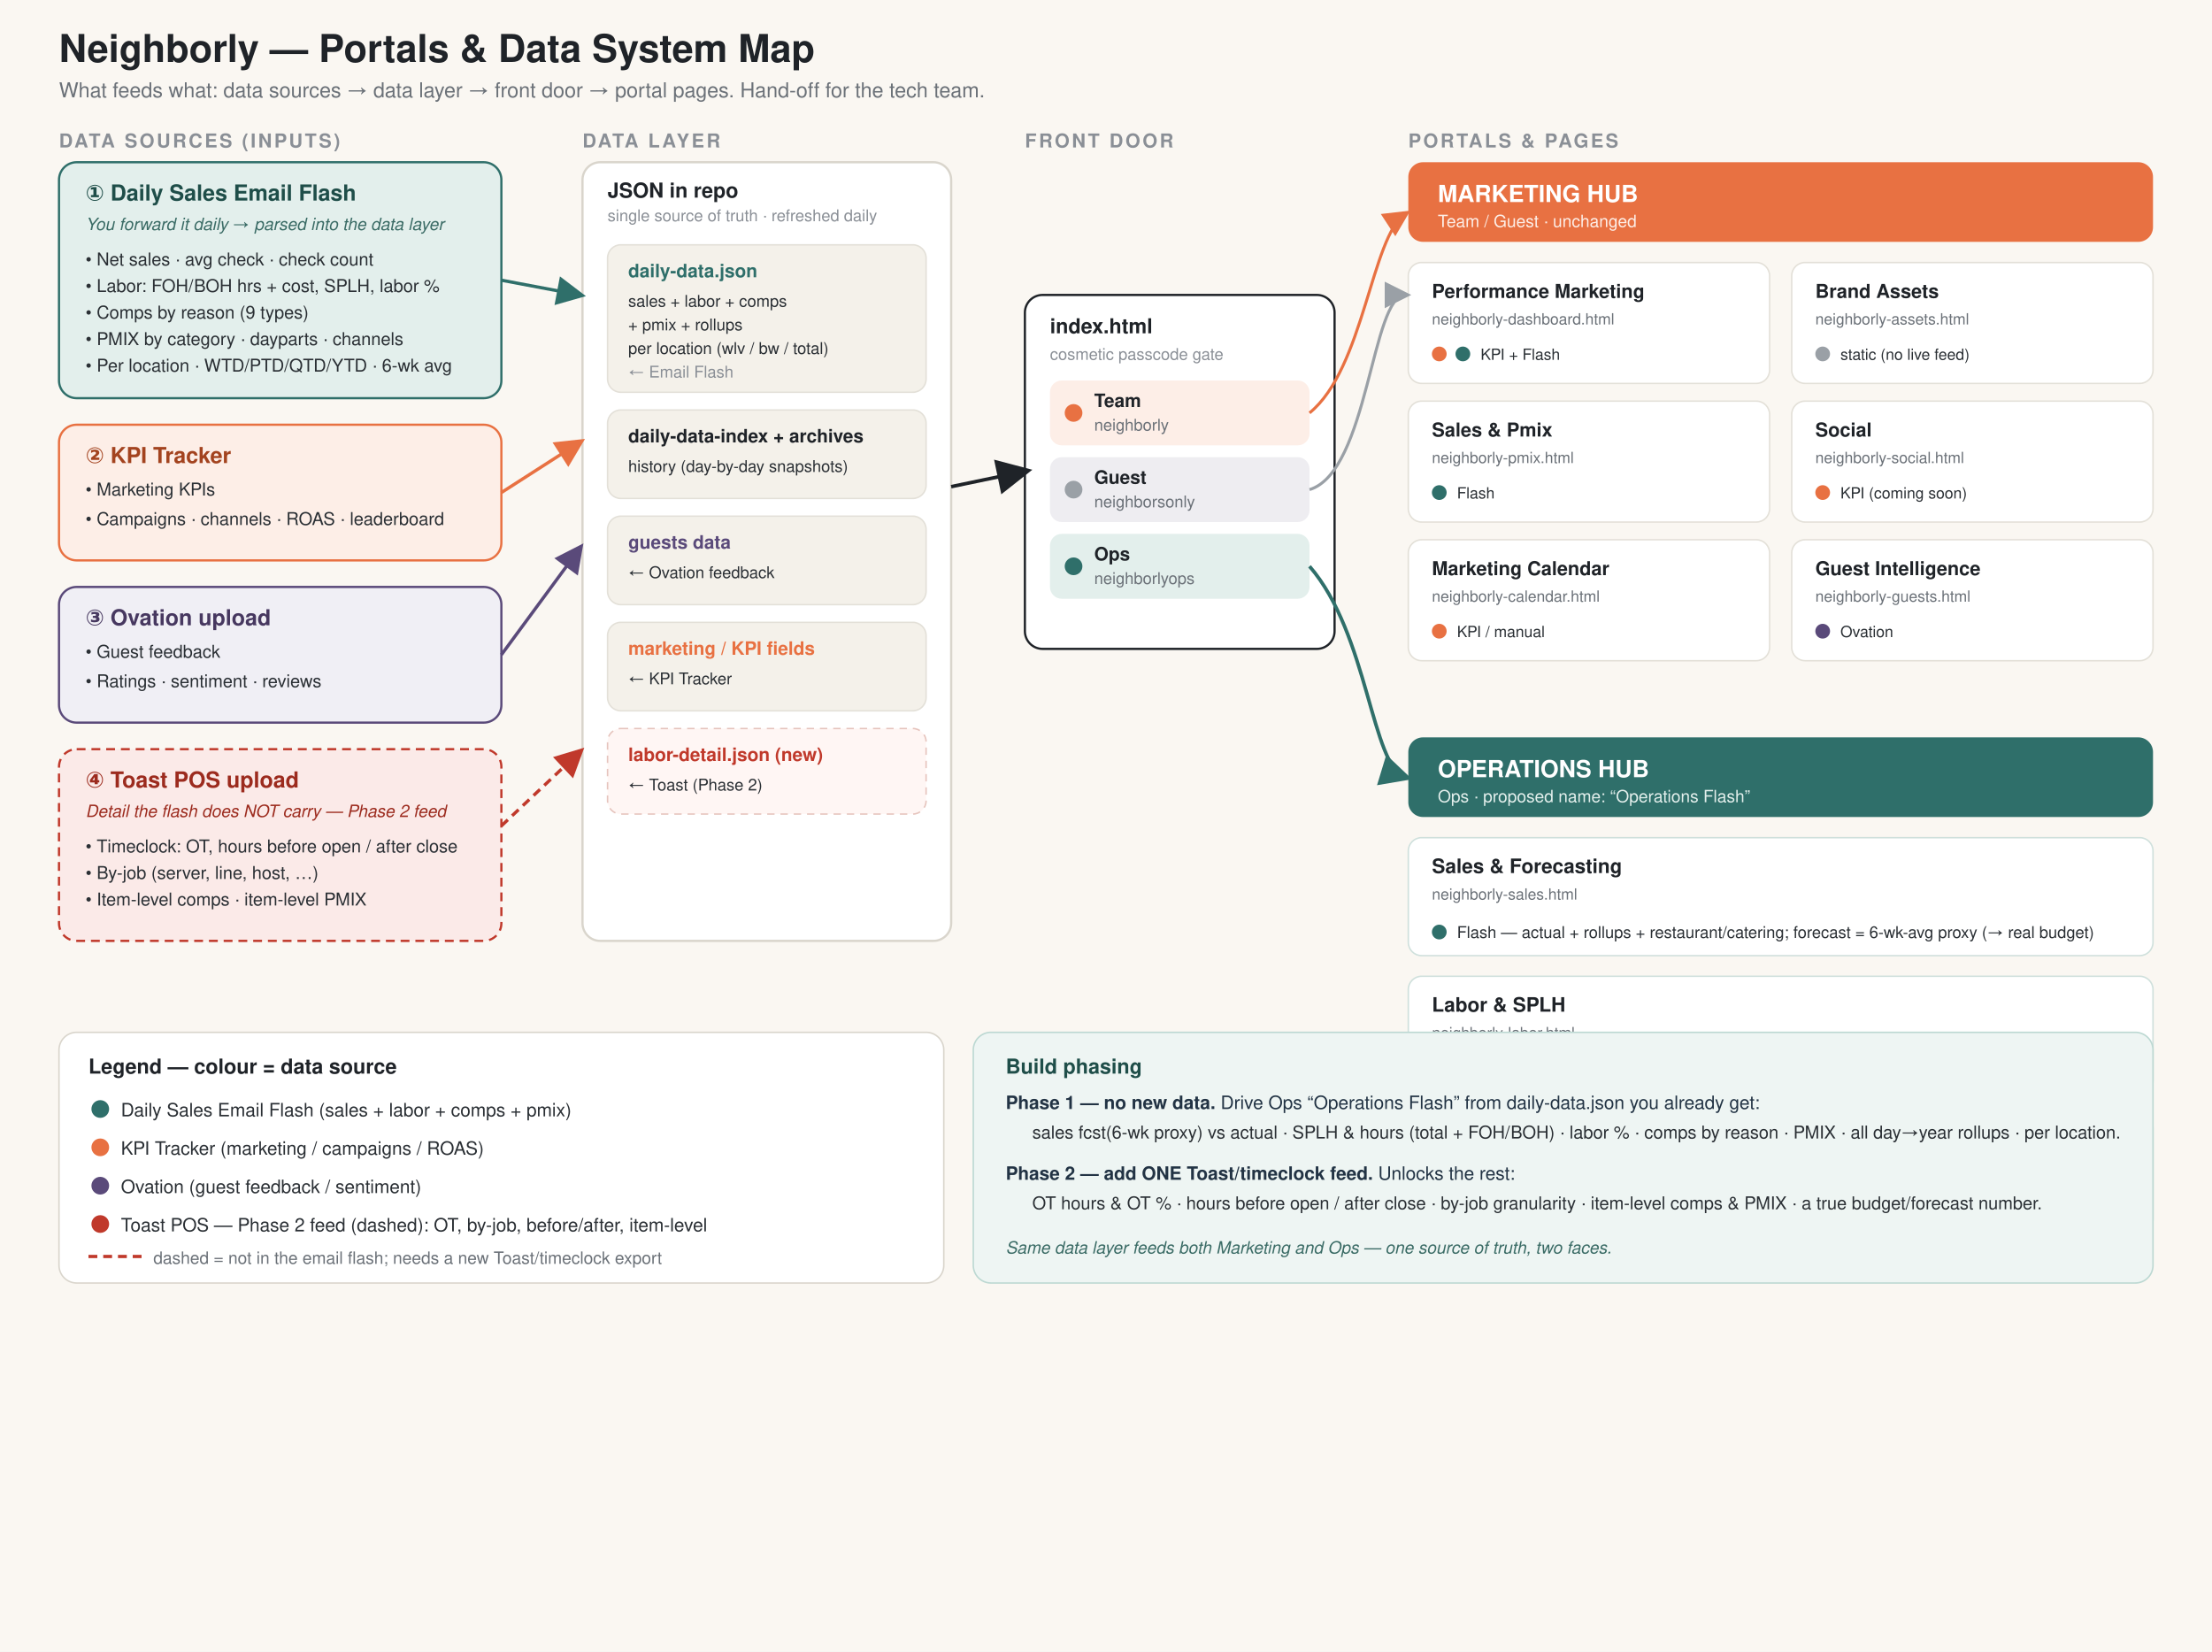
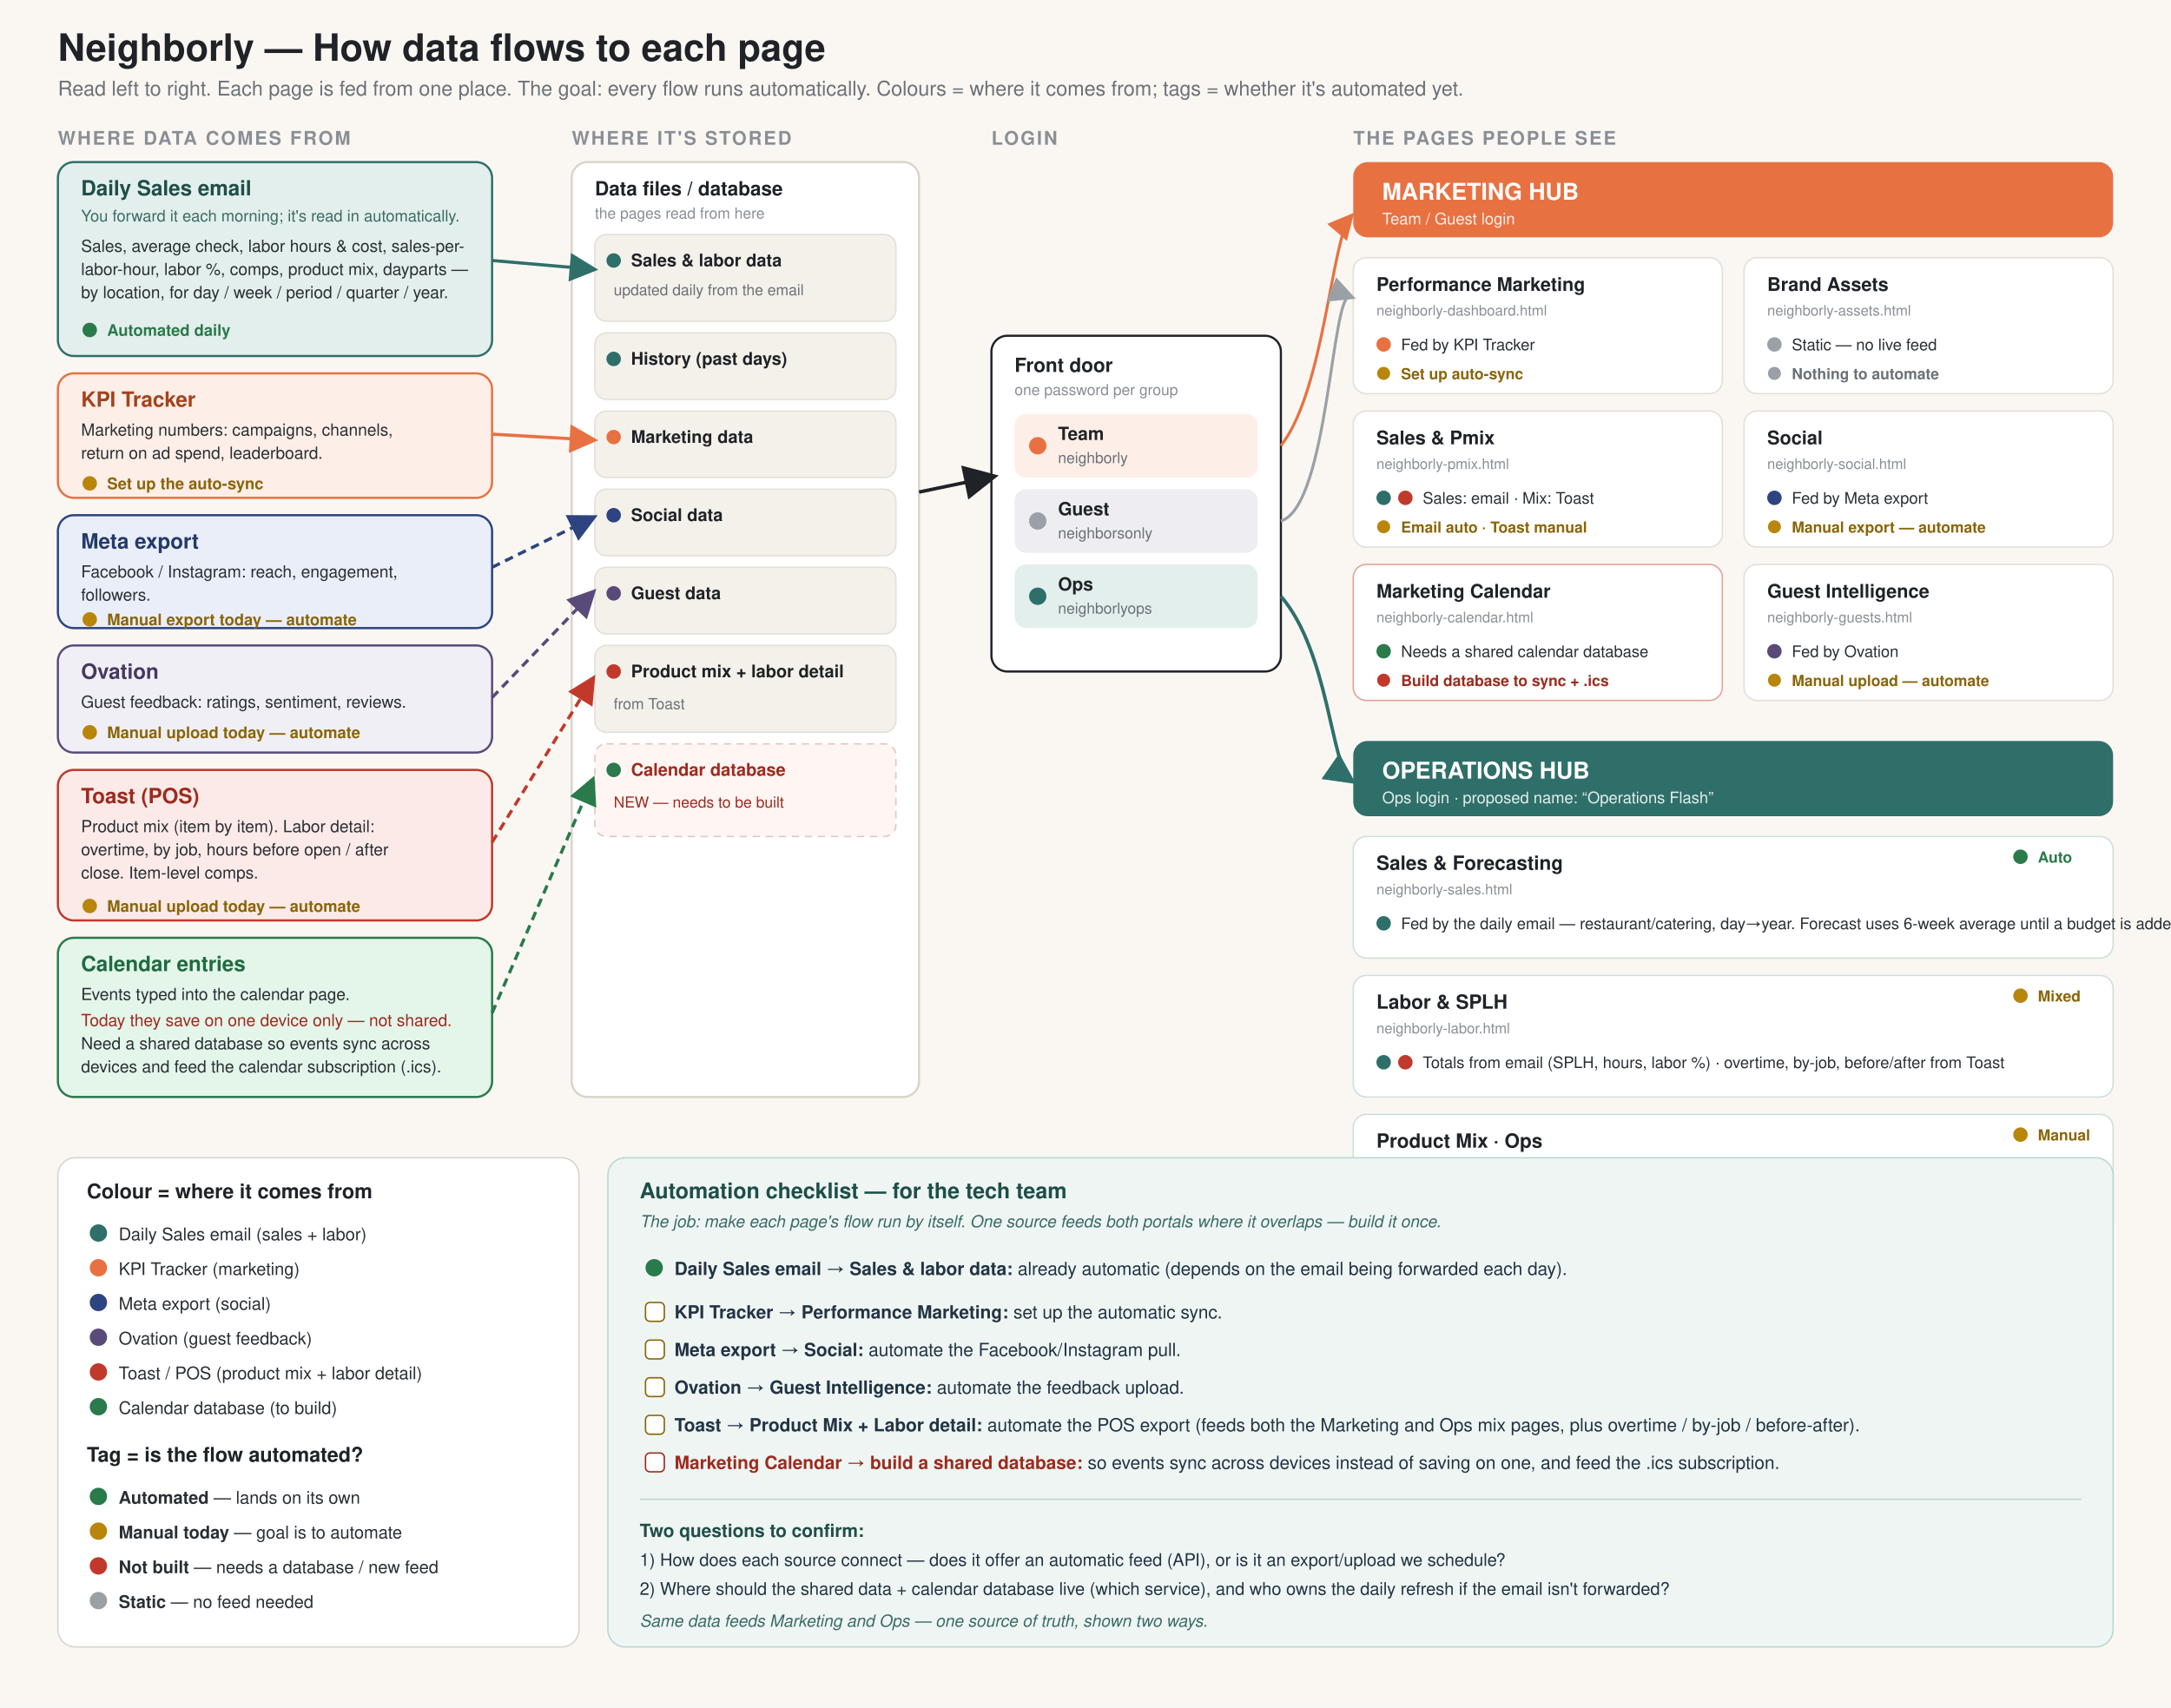
- <svg xmlns="http://www.w3.org/2000/svg" viewBox="0 0 1500 1120" font-family="Segoe UI, Helvetica, Arial, sans-serif">
+ <svg xmlns="http://www.w3.org/2000/svg" viewBox="0 0 1500 1180" font-family="Segoe UI, Helvetica, Arial, sans-serif">
  <defs>
    <marker id="aTeal" markerWidth="9" markerHeight="9" refX="7" refY="4.5" orient="auto">
      <path d="M0 0L9 4.5L0 9z" fill="#2f6f6a" />
    </marker>
    <marker id="aOrange" markerWidth="9" markerHeight="9" refX="7" refY="4.5" orient="auto">
      <path d="M0 0L9 4.5L0 9z" fill="#e87142" />
    </marker>
+     <marker id="aBlue" markerWidth="9" markerHeight="9" refX="7" refY="4.5" orient="auto">
+       <path d="M0 0L9 4.5L0 9z" fill="#2d4480" />
+     </marker>
    <marker id="aLav" markerWidth="9" markerHeight="9" refX="7" refY="4.5" orient="auto">
      <path d="M0 0L9 4.5L0 9z" fill="#5a4a7a" />
    </marker>
    <marker id="aRed" markerWidth="9" markerHeight="9" refX="7" refY="4.5" orient="auto">
      <path d="M0 0L9 4.5L0 9z" fill="#c0392b" />
    </marker>
+     <marker id="aGreen" markerWidth="9" markerHeight="9" refX="7" refY="4.5" orient="auto">
+       <path d="M0 0L9 4.5L0 9z" fill="#2a7a4b" />
+     </marker>
    <marker id="aInk" markerWidth="10" markerHeight="10" refX="7" refY="5" orient="auto">
      <path d="M0 0L10 5L0 10z" fill="#1f2328" />
    </marker>
    <marker id="aGrey" markerWidth="9" markerHeight="9" refX="7" refY="4.5" orient="auto">
      <path d="M0 0L9 4.5L0 9z" fill="#9aa0a6" />
    </marker>
  </defs>
-   <rect x="0" y="0" width="1500" height="1120" fill="#faf7f2" />
-   <text x="40" y="42" font-size="26" font-weight="700" fill="#1f2328">Neighborly — Portals &amp; Data System Map</text>
-   <text x="40" y="66" font-size="14" fill="#6b7178">What feeds what: data sources → data layer → front door → portal pages. Hand-off for the tech team.</text>
-   <text x="40" y="100" font-size="13" font-weight="700" letter-spacing="1.5" fill="#8a8f96">DATA SOURCES (INPUTS)</text>
-   <text x="395" y="100" font-size="13" font-weight="700" letter-spacing="1.5" fill="#8a8f96">DATA LAYER</text>
-   <text x="695" y="100" font-size="13" font-weight="700" letter-spacing="1.5" fill="#8a8f96">FRONT DOOR</text>
-   <text x="955" y="100" font-size="13" font-weight="700" letter-spacing="1.5" fill="#8a8f96">PORTALS &amp; PAGES</text>
-   <rect x="40" y="110" width="300" height="160" rx="12" fill="#e3efec" stroke="#2f6f6a" stroke-width="1.5" />
-   <text x="58" y="136" font-size="15" font-weight="700" fill="#1f4e49">① Daily Sales Email Flash</text>
-   <text x="58" y="156" font-size="11.5" fill="#3a6b65" font-style="italic">You forward it daily → parsed into the data layer</text>
-   <text x="58" y="180" font-size="12" fill="#2a2f34">• Net sales · avg check · check count</text>
-   <text x="58" y="198" font-size="12" fill="#2a2f34">• Labor: FOH/BOH hrs + cost, SPLH, labor %</text>
-   <text x="58" y="216" font-size="12" fill="#2a2f34">• Comps by reason (9 types)</text>
-   <text x="58" y="234" font-size="12" fill="#2a2f34">• PMIX by category · dayparts · channels</text>
-   <text x="58" y="252" font-size="12" fill="#2a2f34">• Per location · WTD/PTD/QTD/YTD · 6-wk avg</text>
-   <rect x="40" y="288" width="300" height="92" rx="12" fill="#fdeee7" stroke="#e87142" stroke-width="1.5" />
-   <text x="58" y="314" font-size="15" font-weight="700" fill="#a3431f">② KPI Tracker</text>
-   <text x="58" y="336" font-size="12" fill="#2a2f34">• Marketing KPIs</text>
-   <text x="58" y="356" font-size="12" fill="#2a2f34">• Campaigns · channels · ROAS · leaderboard</text>
-   <rect x="40" y="398" width="300" height="92" rx="12" fill="#f0eff5" stroke="#5a4a7a" stroke-width="1.5" />
-   <text x="58" y="424" font-size="15" font-weight="700" fill="#473860">③ Ovation upload</text>
-   <text x="58" y="446" font-size="12" fill="#2a2f34">• Guest feedback</text>
-   <text x="58" y="466" font-size="12" fill="#2a2f34">• Ratings · sentiment · reviews</text>
-   <rect x="40" y="508" width="300" height="130" rx="12" fill="#fbeae8" stroke="#c0392b" stroke-width="1.5" stroke-dasharray="6 4" />
-   <text x="58" y="534" font-size="15" font-weight="700" fill="#9c2b1e">④ Toast POS upload</text>
-   <text x="58" y="554" font-size="11.5" fill="#9c2b1e" font-style="italic">Detail the flash does NOT carry — Phase 2 feed</text>
-   <text x="58" y="578" font-size="12" fill="#2a2f34">• Timeclock: OT, hours before open / after close</text>
-   <text x="58" y="596" font-size="12" fill="#2a2f34">• By-job (server, line, host, …)</text>
-   <text x="58" y="614" font-size="12" fill="#2a2f34">• Item-level comps · item-level PMIX</text>
-   <rect x="395" y="110" width="250" height="528" rx="12" fill="#ffffff" stroke="#d9d5cc" stroke-width="1.5" />
-   <text x="412" y="134" font-size="14" font-weight="700" fill="#1f2328">JSON in repo</text>
-   <text x="412" y="150" font-size="11" fill="#8a8f96">single source of truth · refreshed daily</text>
-   <rect x="412" y="166" width="216" height="100" rx="9" fill="#f4f1ea" stroke="#e3e0d8" />
-   <text x="426" y="188" font-size="12.5" font-weight="700" fill="#2f6f6a">daily-data.json</text>
-   <text x="426" y="208" font-size="11" fill="#2a2f34">sales + labor + comps</text>
-   <text x="426" y="224" font-size="11" fill="#2a2f34">+ pmix + rollups</text>
-   <text x="426" y="240" font-size="11" fill="#2a2f34">per location (wlv / bw / total)</text>
-   <text x="426" y="256" font-size="11" fill="#8a8f96">← Email Flash</text>
-   <rect x="412" y="278" width="216" height="60" rx="9" fill="#f4f1ea" stroke="#e3e0d8" />
-   <text x="426" y="300" font-size="12.5" font-weight="700" fill="#1f2328">daily-data-index + archives</text>
-   <text x="426" y="320" font-size="11" fill="#2a2f34">history (day-by-day snapshots)</text>
-   <rect x="412" y="350" width="216" height="60" rx="9" fill="#f4f1ea" stroke="#e3e0d8" />
-   <text x="426" y="372" font-size="12.5" font-weight="700" fill="#5a4a7a">guests data</text>
-   <text x="426" y="392" font-size="11" fill="#2a2f34">← Ovation feedback</text>
-   <rect x="412" y="422" width="216" height="60" rx="9" fill="#f4f1ea" stroke="#e3e0d8" />
-   <text x="426" y="444" font-size="12.5" font-weight="700" fill="#e87142">marketing / KPI fields</text>
-   <text x="426" y="464" font-size="11" fill="#2a2f34">← KPI Tracker</text>
-   <rect x="412" y="494" width="216" height="58" rx="9" fill="#fff6f4" stroke="#e6c4bd" stroke-dasharray="5 4" />
-   <text x="426" y="516" font-size="12.5" font-weight="700" fill="#c0392b">labor-detail.json  (new)</text>
-   <text x="426" y="536" font-size="11" fill="#2a2f34">← Toast (Phase 2)</text>
-   <rect x="695" y="200" width="210" height="240" rx="12" fill="#ffffff" stroke="#1f2328" stroke-width="1.5" />
-   <text x="712" y="226" font-size="14" font-weight="700" fill="#1f2328">index.html</text>
-   <text x="712" y="244" font-size="11" fill="#8a8f96">cosmetic passcode gate</text>
-   <rect x="712" y="258" width="176" height="44" rx="8" fill="#fdeee7" />
-   <circle cx="728" cy="280" r="6" fill="#e87142" />
-   <text x="742" y="276" font-size="12.5" font-weight="700" fill="#1f2328">Team</text>
-   <text x="742" y="292" font-size="11" fill="#6b7178">neighborly</text>
-   <rect x="712" y="310" width="176" height="44" rx="8" fill="#eeedf1" />
-   <circle cx="728" cy="332" r="6" fill="#9aa0a6" />
-   <text x="742" y="328" font-size="12.5" font-weight="700" fill="#1f2328">Guest</text>
-   <text x="742" y="344" font-size="11" fill="#6b7178">neighborsonly</text>
-   <rect x="712" y="362" width="176" height="44" rx="8" fill="#e3efec" />
-   <circle cx="728" cy="384" r="6" fill="#2f6f6a" />
-   <text x="742" y="380" font-size="12.5" font-weight="700" fill="#1f2328">Ops</text>
-   <text x="742" y="396" font-size="11" fill="#6b7178">neighborlyops</text>
-   <rect x="955" y="110" width="505" height="54" rx="10" fill="#e87142" />
-   <text x="975" y="137" font-size="16" font-weight="700" fill="#ffffff">MARKETING HUB</text>
-   <text x="975" y="154" font-size="11.5" fill="#fdeee7">Team / Guest · unchanged</text>
-   <rect x="955" y="178" width="245" height="82" rx="9" fill="#ffffff" stroke="#e3e0d8" />
-   <text x="971" y="202" font-size="13" font-weight="700" fill="#1f2328">Performance Marketing</text>
-   <text x="971" y="220" font-size="10.5" fill="#6b7178">neighborly-dashboard.html</text>
-   <circle cx="976" cy="240" r="5" fill="#e87142" />
-   <circle cx="992" cy="240" r="5" fill="#2f6f6a" />
-   <text x="1004" y="244" font-size="10.5" fill="#2a2f34">KPI + Flash</text>
-   <rect x="1215" y="178" width="245" height="82" rx="9" fill="#ffffff" stroke="#e3e0d8" />
-   <text x="1231" y="202" font-size="13" font-weight="700" fill="#1f2328">Brand Assets</text>
-   <text x="1231" y="220" font-size="10.5" fill="#6b7178">neighborly-assets.html</text>
-   <circle cx="1236" cy="240" r="5" fill="#9aa0a6" />
-   <text x="1248" y="244" font-size="10.5" fill="#2a2f34">static (no live feed)</text>
-   <rect x="955" y="272" width="245" height="82" rx="9" fill="#ffffff" stroke="#e3e0d8" />
-   <text x="971" y="296" font-size="13" font-weight="700" fill="#1f2328">Sales &amp; Pmix</text>
-   <text x="971" y="314" font-size="10.5" fill="#6b7178">neighborly-pmix.html</text>
-   <circle cx="976" cy="334" r="5" fill="#2f6f6a" />
-   <text x="988" y="338" font-size="10.5" fill="#2a2f34">Flash</text>
-   <rect x="1215" y="272" width="245" height="82" rx="9" fill="#ffffff" stroke="#e3e0d8" />
-   <text x="1231" y="296" font-size="13" font-weight="700" fill="#1f2328">Social</text>
-   <text x="1231" y="314" font-size="10.5" fill="#6b7178">neighborly-social.html</text>
-   <circle cx="1236" cy="334" r="5" fill="#e87142" />
-   <text x="1248" y="338" font-size="10.5" fill="#2a2f34">KPI (coming soon)</text>
-   <rect x="955" y="366" width="245" height="82" rx="9" fill="#ffffff" stroke="#e3e0d8" />
-   <text x="971" y="390" font-size="13" font-weight="700" fill="#1f2328">Marketing Calendar</text>
-   <text x="971" y="408" font-size="10.5" fill="#6b7178">neighborly-calendar.html</text>
-   <circle cx="976" cy="428" r="5" fill="#e87142" />
-   <text x="988" y="432" font-size="10.5" fill="#2a2f34">KPI / manual</text>
-   <rect x="1215" y="366" width="245" height="82" rx="9" fill="#ffffff" stroke="#e3e0d8" />
-   <text x="1231" y="390" font-size="13" font-weight="700" fill="#1f2328">Guest Intelligence</text>
-   <text x="1231" y="408" font-size="10.5" fill="#6b7178">neighborly-guests.html</text>
-   <circle cx="1236" cy="428" r="5" fill="#5a4a7a" />
-   <text x="1248" y="432" font-size="10.5" fill="#2a2f34">Ovation</text>
-   <rect x="955" y="500" width="505" height="54" rx="10" fill="#2f6f6a" />
-   <text x="975" y="527" font-size="16" font-weight="700" fill="#ffffff">OPERATIONS HUB</text>
-   <text x="975" y="544" font-size="11.5" fill="#e3efec">Ops · proposed name: “Operations Flash”</text>
-   <rect x="955" y="568" width="505" height="80" rx="9" fill="#ffffff" stroke="#cfe0dc" />
-   <text x="971" y="592" font-size="13.5" font-weight="700" fill="#1f2328">Sales &amp; Forecasting</text>
-   <text x="971" y="610" font-size="10.5" fill="#6b7178">neighborly-sales.html</text>
-   <circle cx="976" cy="632" r="5" fill="#2f6f6a" />
-   <text x="988" y="636" font-size="11" fill="#2a2f34">Flash — actual + rollups + restaurant/catering; forecast = 6-wk-avg proxy (→ real budget)</text>
-   <rect x="955" y="662" width="505" height="80" rx="9" fill="#ffffff" stroke="#cfe0dc" />
-   <text x="971" y="686" font-size="13.5" font-weight="700" fill="#1f2328">Labor &amp; SPLH</text>
-   <text x="971" y="704" font-size="10.5" fill="#6b7178">neighborly-labor.html</text>
-   <circle cx="976" cy="726" r="5" fill="#2f6f6a" />
-   <circle cx="992" cy="726" r="5" fill="#c0392b" />
-   <text x="1004" y="730" font-size="11" fill="#2a2f34">Flash (SPLH, hrs, labor%, FOH/BOH) + Toast (OT, by-job, before/after) — Phase 2</text>
-   <rect x="955" y="756" width="505" height="80" rx="9" fill="#ffffff" stroke="#cfe0dc" />
-   <text x="971" y="780" font-size="13.5" font-weight="700" fill="#1f2328">Product Mix · Ops</text>
-   <text x="971" y="798" font-size="10.5" fill="#6b7178">neighborly-pmixops.html</text>
-   <circle cx="976" cy="820" r="5" fill="#2f6f6a" />
-   <circle cx="992" cy="820" r="5" fill="#c0392b" />
-   <text x="1004" y="824" font-size="11" fill="#2a2f34">Flash (by category) + Toast (item-level) · computed once, Marketing links here</text>
-   <line x1="340" y1="190" x2="393" y2="200" stroke="#2f6f6a" stroke-width="2.2" marker-end="url(#aTeal)" />
-   <line x1="340" y1="334" x2="393" y2="300" stroke="#e87142" stroke-width="2.2" marker-end="url(#aOrange)" />
-   <line x1="340" y1="444" x2="393" y2="372" stroke="#5a4a7a" stroke-width="2.2" marker-end="url(#aLav)" />
-   <line x1="340" y1="560" x2="393" y2="510" stroke="#c0392b" stroke-width="2.2" stroke-dasharray="6 4" marker-end="url(#aRed)" />
-   <line x1="645" y1="330" x2="693" y2="320" stroke="#1f2328" stroke-width="2.4" marker-end="url(#aInk)" />
-   <path d="M888 280 C 925 250, 930 160, 953 145" fill="none" stroke="#e87142" stroke-width="2" marker-end="url(#aOrange)" />
-   <path d="M888 332 C 928 320, 930 200, 953 200" fill="none" stroke="#9aa0a6" stroke-width="2" marker-end="url(#aGrey)" />
-   <path d="M888 384 C 928 430, 930 520, 953 527" fill="none" stroke="#2f6f6a" stroke-width="2.4" marker-end="url(#aTeal)" />
-   <rect x="40" y="700" width="600" height="170" rx="12" fill="#ffffff" stroke="#d9d5cc" />
-   <text x="60" y="728" font-size="14" font-weight="700" fill="#1f2328">Legend — colour = data source</text>
-   <circle cx="68" cy="752" r="6" fill="#2f6f6a" />
-   <text x="82" y="757" font-size="12.5" fill="#2a2f34">Daily Sales Email Flash (sales + labor + comps + pmix)</text>
-   <circle cx="68" cy="778" r="6" fill="#e87142" />
-   <text x="82" y="783" font-size="12.5" fill="#2a2f34">KPI Tracker (marketing / campaigns / ROAS)</text>
-   <circle cx="68" cy="804" r="6" fill="#5a4a7a" />
-   <text x="82" y="809" font-size="12.5" fill="#2a2f34">Ovation (guest feedback / sentiment)</text>
-   <circle cx="68" cy="830" r="6" fill="#c0392b" />
-   <text x="82" y="835" font-size="12.5" fill="#2a2f34">Toast POS — Phase 2 feed (dashed): OT, by-job, before/after, item-level</text>
-   <line x1="60" y1="852" x2="96" y2="852" stroke="#c0392b" stroke-width="2.2" stroke-dasharray="6 4" />
-   <text x="104" y="857" font-size="11.5" fill="#6b7178">dashed = not in the email flash; needs a new Toast/timeclock export</text>
-   <rect x="660" y="700" width="800" height="170" rx="12" fill="#eef5f3" stroke="#bcd8d2" />
-   <text x="682" y="728" font-size="14" font-weight="700" fill="#1f4e49">Build phasing</text>
-   <text x="682" y="752" font-size="12.5" fill="#234">
-     <tspan font-weight="700">Phase 1 — no new data.</tspan> Drive Ops “Operations Flash” from daily-data.json you already get:</text>
-   <text x="700" y="772" font-size="12" fill="#2a2f34">sales fcst(6-wk proxy) vs actual · SPLH &amp; hours (total + FOH/BOH) · labor % · comps by reason · PMIX · all day→year rollups · per location.</text>
-   <text x="682" y="800" font-size="12.5" fill="#234">
-     <tspan font-weight="700">Phase 2 — add ONE Toast/timeclock feed.</tspan> Unlocks the rest:</text>
-   <text x="700" y="820" font-size="12" fill="#2a2f34">OT hours &amp; OT % · hours before open / after close · by-job granularity · item-level comps &amp; PMIX · a true budget/forecast number.</text>
-   <text x="682" y="850" font-size="11.5" fill="#3a6b65" font-style="italic">Same data layer feeds both Marketing and Ops — one source of truth, two faces.</text>
+   <rect x="0" y="0" width="1500" height="1180" fill="#faf7f2" />
+   <text x="40" y="42" font-size="26" font-weight="700" fill="#1f2328">Neighborly — How data flows to each page</text>
+   <text x="40" y="66" font-size="14" fill="#6b7178">Read left to right. Each page is fed from one place. The goal: every flow runs automatically. Colours = where it comes from; tags = whether it's automated yet.</text>
+   <text x="40" y="100" font-size="13" font-weight="700" letter-spacing="1.2" fill="#8a8f96">WHERE DATA COMES FROM</text>
+   <text x="395" y="100" font-size="13" font-weight="700" letter-spacing="1.2" fill="#8a8f96">WHERE IT'S STORED</text>
+   <text x="685" y="100" font-size="13" font-weight="700" letter-spacing="1.2" fill="#8a8f96">LOGIN</text>
+   <text x="935" y="100" font-size="13" font-weight="700" letter-spacing="1.2" fill="#8a8f96">THE PAGES PEOPLE SEE</text>
+   <rect x="40" y="112" width="300" height="134" rx="11" fill="#e3efec" stroke="#2f6f6a" stroke-width="1.5" />
+   <text x="56" y="135" font-size="14.5" font-weight="700" fill="#1f4e49">Daily Sales email</text>
+   <text x="56" y="153" font-size="11" fill="#3a6b65">You forward it each morning; it's read in automatically.</text>
+   <text x="56" y="174" font-size="11.5" fill="#2a2f34">Sales, average check, labor hours &amp; cost, sales-per-</text>
+   <text x="56" y="190" font-size="11.5" fill="#2a2f34">labor-hour, labor %, comps, product mix, dayparts —</text>
+   <text x="56" y="206" font-size="11.5" fill="#2a2f34">by location, for day / week / period / quarter / year.</text>
+   <circle cx="62" cy="228" r="5" fill="#2a7a4b" />
+   <text x="74" y="232" font-size="11" font-weight="700" fill="#2a7a4b">Automated daily</text>
+   <rect x="40" y="258" width="300" height="86" rx="11" fill="#fdeee7" stroke="#e87142" stroke-width="1.5" />
+   <text x="56" y="281" font-size="14.5" font-weight="700" fill="#a3431f">KPI Tracker</text>
+   <text x="56" y="301" font-size="11.5" fill="#2a2f34">Marketing numbers: campaigns, channels,</text>
+   <text x="56" y="317" font-size="11.5" fill="#2a2f34">return on ad spend, leaderboard.</text>
+   <circle cx="62" cy="334" r="5" fill="#b8860b" />
+   <text x="74" y="338" font-size="11" font-weight="700" fill="#8a6508">Set up the auto-sync</text>
+   <rect x="40" y="356" width="300" height="78" rx="11" fill="#eaeef8" stroke="#2d4480" stroke-width="1.5" />
+   <text x="56" y="379" font-size="14.5" font-weight="700" fill="#243a6b">Meta export</text>
+   <text x="56" y="399" font-size="11.5" fill="#2a2f34">Facebook / Instagram: reach, engagement,</text>
+   <text x="56" y="415" font-size="11.5" fill="#2a2f34">followers.</text>
+   <circle cx="62" cy="428" r="5" fill="#b8860b" />
+   <text x="74" y="432" font-size="11" font-weight="700" fill="#8a6508">Manual export today — automate</text>
+   <rect x="40" y="446" width="300" height="74" rx="11" fill="#f0eff5" stroke="#5a4a7a" stroke-width="1.5" />
+   <text x="56" y="469" font-size="14.5" font-weight="700" fill="#473860">Ovation</text>
+   <text x="56" y="489" font-size="11.5" fill="#2a2f34">Guest feedback: ratings, sentiment, reviews.</text>
+   <circle cx="62" cy="506" r="5" fill="#b8860b" />
+   <text x="74" y="510" font-size="11" font-weight="700" fill="#8a6508">Manual upload today — automate</text>
+   <rect x="40" y="532" width="300" height="104" rx="11" fill="#fbeae8" stroke="#c0392b" stroke-width="1.5" />
+   <text x="56" y="555" font-size="14.5" font-weight="700" fill="#9c2b1e">Toast (POS)</text>
+   <text x="56" y="575" font-size="11.5" fill="#2a2f34">Product mix (item by item). Labor detail:</text>
+   <text x="56" y="591" font-size="11.5" fill="#2a2f34">overtime, by job, hours before open / after</text>
+   <text x="56" y="607" font-size="11.5" fill="#2a2f34">close. Item-level comps.</text>
+   <circle cx="62" cy="626" r="5" fill="#b8860b" />
+   <text x="74" y="630" font-size="11" font-weight="700" fill="#8a6508">Manual upload today — automate</text>
+   <rect x="40" y="648" width="300" height="110" rx="11" fill="#e4f5ea" stroke="#2a7a4b" stroke-width="1.5" />
+   <text x="56" y="671" font-size="14.5" font-weight="700" fill="#1f6b41">Calendar entries</text>
+   <text x="56" y="691" font-size="11.5" fill="#2a2f34">Events typed into the calendar page.</text>
+   <text x="56" y="709" font-size="11.5" fill="#9c2b1e">Today they save on one device only — not shared.</text>
+   <text x="56" y="725" font-size="11.5" fill="#2a2f34">Need a shared database so events sync across</text>
+   <text x="56" y="741" font-size="11.5" fill="#2a2f34">devices and feed the calendar subscription (.ics).</text>
+   <rect x="395" y="112" width="240" height="646" rx="11" fill="#ffffff" stroke="#d9d5cc" stroke-width="1.5" />
+   <text x="411" y="135" font-size="13.5" font-weight="700" fill="#1f2328">Data files / database</text>
+   <text x="411" y="151" font-size="10.5" fill="#8a8f96">the pages read from here</text>
+   <rect x="411" y="162" width="208" height="60" rx="8" fill="#f4f1ea" stroke="#e3e0d8" />
+   <circle cx="424" cy="180" r="5" fill="#2f6f6a" />
+   <text x="436" y="184" font-size="12" font-weight="700" fill="#1f2328">Sales &amp; labor data</text>
+   <text x="424" y="204" font-size="10.5" fill="#6b7178">updated daily from the email</text>
+   <rect x="411" y="230" width="208" height="46" rx="8" fill="#f4f1ea" stroke="#e3e0d8" />
+   <circle cx="424" cy="248" r="5" fill="#2f6f6a" />
+   <text x="436" y="252" font-size="12" font-weight="700" fill="#1f2328">History (past days)</text>
+   <rect x="411" y="284" width="208" height="46" rx="8" fill="#f4f1ea" stroke="#e3e0d8" />
+   <circle cx="424" cy="302" r="5" fill="#e87142" />
+   <text x="436" y="306" font-size="12" font-weight="700" fill="#1f2328">Marketing data</text>
+   <rect x="411" y="338" width="208" height="46" rx="8" fill="#f4f1ea" stroke="#e3e0d8" />
+   <circle cx="424" cy="356" r="5" fill="#2d4480" />
+   <text x="436" y="360" font-size="12" font-weight="700" fill="#1f2328">Social data</text>
+   <rect x="411" y="392" width="208" height="46" rx="8" fill="#f4f1ea" stroke="#e3e0d8" />
+   <circle cx="424" cy="410" r="5" fill="#5a4a7a" />
+   <text x="436" y="414" font-size="12" font-weight="700" fill="#1f2328">Guest data</text>
+   <rect x="411" y="446" width="208" height="60" rx="8" fill="#f4f1ea" stroke="#e3e0d8" />
+   <circle cx="424" cy="464" r="5" fill="#c0392b" />
+   <text x="436" y="468" font-size="12" font-weight="700" fill="#1f2328">Product mix + labor detail</text>
+   <text x="424" y="490" font-size="10.5" fill="#6b7178">from Toast</text>
+   <rect x="411" y="514" width="208" height="64" rx="8" fill="#fff6f4" stroke="#e6c4bd" stroke-dasharray="5 4" />
+   <circle cx="424" cy="532" r="5" fill="#2a7a4b" />
+   <text x="436" y="536" font-size="12" font-weight="700" fill="#9c2b1e">Calendar database</text>
+   <text x="424" y="558" font-size="10.5" fill="#9c2b1e">NEW — needs to be built</text>
+   <rect x="685" y="232" width="200" height="232" rx="11" fill="#ffffff" stroke="#1f2328" stroke-width="1.5" />
+   <text x="701" y="257" font-size="13.5" font-weight="700" fill="#1f2328">Front door</text>
+   <text x="701" y="273" font-size="10.5" fill="#8a8f96">one password per group</text>
+   <rect x="701" y="286" width="168" height="44" rx="8" fill="#fdeee7" />
+   <circle cx="717" cy="308" r="6" fill="#e87142" />
+   <text x="731" y="304" font-size="12.5" font-weight="700" fill="#1f2328">Team</text>
+   <text x="731" y="320" font-size="10.5" fill="#6b7178">neighborly</text>
+   <rect x="701" y="338" width="168" height="44" rx="8" fill="#eeedf1" />
+   <circle cx="717" cy="360" r="6" fill="#9aa0a6" />
+   <text x="731" y="356" font-size="12.5" font-weight="700" fill="#1f2328">Guest</text>
+   <text x="731" y="372" font-size="10.5" fill="#6b7178">neighborsonly</text>
+   <rect x="701" y="390" width="168" height="44" rx="8" fill="#e3efec" />
+   <circle cx="717" cy="412" r="6" fill="#2f6f6a" />
+   <text x="731" y="408" font-size="12.5" font-weight="700" fill="#1f2328">Ops</text>
+   <text x="731" y="424" font-size="10.5" fill="#6b7178">neighborlyops</text>
+   <rect x="935" y="112" width="525" height="52" rx="10" fill="#e87142" />
+   <text x="955" y="138" font-size="16" font-weight="700" fill="#ffffff">MARKETING HUB</text>
+   <text x="955" y="155" font-size="11" fill="#fdeee7">Team / Guest login</text>
+   <rect x="935" y="178" width="255" height="94" rx="9" fill="#ffffff" stroke="#e3e0d8" />
+   <text x="951" y="201" font-size="13" font-weight="700" fill="#1f2328">Performance Marketing</text>
+   <text x="951" y="218" font-size="10" fill="#8a8f96">neighborly-dashboard.html</text>
+   <circle cx="956" cy="238" r="5" fill="#e87142" />
+   <text x="968" y="242" font-size="11" fill="#2a2f34">Fed by KPI Tracker</text>
+   <circle cx="956" cy="258" r="4.5" fill="#b8860b" />
+   <text x="968" y="262" font-size="10.5" font-weight="700" fill="#8a6508">Set up auto-sync</text>
+   <rect x="1205" y="178" width="255" height="94" rx="9" fill="#ffffff" stroke="#e3e0d8" />
+   <text x="1221" y="201" font-size="13" font-weight="700" fill="#1f2328">Brand Assets</text>
+   <text x="1221" y="218" font-size="10" fill="#8a8f96">neighborly-assets.html</text>
+   <circle cx="1226" cy="238" r="5" fill="#9aa0a6" />
+   <text x="1238" y="242" font-size="11" fill="#2a2f34">Static — no live feed</text>
+   <circle cx="1226" cy="258" r="4.5" fill="#9aa0a6" />
+   <text x="1238" y="262" font-size="10.5" font-weight="700" fill="#6b7178">Nothing to automate</text>
+   <rect x="935" y="284" width="255" height="94" rx="9" fill="#ffffff" stroke="#e3e0d8" />
+   <text x="951" y="307" font-size="13" font-weight="700" fill="#1f2328">Sales &amp; Pmix</text>
+   <text x="951" y="324" font-size="10" fill="#8a8f96">neighborly-pmix.html</text>
+   <circle cx="956" cy="344" r="5" fill="#2f6f6a" />
+   <circle cx="971" cy="344" r="5" fill="#c0392b" />
+   <text x="983" y="348" font-size="11" fill="#2a2f34">Sales: email · Mix: Toast</text>
+   <circle cx="956" cy="364" r="4.5" fill="#b8860b" />
+   <text x="968" y="368" font-size="10.5" font-weight="700" fill="#8a6508">Email auto · Toast manual</text>
+   <rect x="1205" y="284" width="255" height="94" rx="9" fill="#ffffff" stroke="#e3e0d8" />
+   <text x="1221" y="307" font-size="13" font-weight="700" fill="#1f2328">Social</text>
+   <text x="1221" y="324" font-size="10" fill="#8a8f96">neighborly-social.html</text>
+   <circle cx="1226" cy="344" r="5" fill="#2d4480" />
+   <text x="1238" y="348" font-size="11" fill="#2a2f34">Fed by Meta export</text>
+   <circle cx="1226" cy="364" r="4.5" fill="#b8860b" />
+   <text x="1238" y="368" font-size="10.5" font-weight="700" fill="#8a6508">Manual export — automate</text>
+   <rect x="935" y="390" width="255" height="94" rx="9" fill="#ffffff" stroke="#e3a39a" />
+   <text x="951" y="413" font-size="13" font-weight="700" fill="#1f2328">Marketing Calendar</text>
+   <text x="951" y="430" font-size="10" fill="#8a8f96">neighborly-calendar.html</text>
+   <circle cx="956" cy="450" r="5" fill="#2a7a4b" />
+   <text x="968" y="454" font-size="11" fill="#2a2f34">Needs a shared calendar database</text>
+   <circle cx="956" cy="470" r="4.5" fill="#c0392b" />
+   <text x="968" y="474" font-size="10.5" font-weight="700" fill="#9c2b1e">Build database to sync + .ics</text>
+   <rect x="1205" y="390" width="255" height="94" rx="9" fill="#ffffff" stroke="#e3e0d8" />
+   <text x="1221" y="413" font-size="13" font-weight="700" fill="#1f2328">Guest Intelligence</text>
+   <text x="1221" y="430" font-size="10" fill="#8a8f96">neighborly-guests.html</text>
+   <circle cx="1226" cy="450" r="5" fill="#5a4a7a" />
+   <text x="1238" y="454" font-size="11" fill="#2a2f34">Fed by Ovation</text>
+   <circle cx="1226" cy="470" r="4.5" fill="#b8860b" />
+   <text x="1238" y="474" font-size="10.5" font-weight="700" fill="#8a6508">Manual upload — automate</text>
+   <rect x="935" y="512" width="525" height="52" rx="10" fill="#2f6f6a" />
+   <text x="955" y="538" font-size="16" font-weight="700" fill="#ffffff">OPERATIONS HUB</text>
+   <text x="955" y="555" font-size="11" fill="#e3efec">Ops login · proposed name: “Operations Flash”</text>
+   <rect x="935" y="578" width="525" height="84" rx="9" fill="#ffffff" stroke="#cfe0dc" />
+   <text x="951" y="601" font-size="13.5" font-weight="700" fill="#1f2328">Sales &amp; Forecasting</text>
+   <text x="951" y="618" font-size="10" fill="#8a8f96">neighborly-sales.html</text>
+   <circle cx="956" cy="638" r="5" fill="#2f6f6a" />
+   <text x="968" y="642" font-size="11" fill="#2a2f34">Fed by the daily email — restaurant/catering, day→year. Forecast uses 6-week average until a budget is added.</text>
+   <circle cx="1396" cy="592" r="5" fill="#2a7a4b" />
+   <text x="1408" y="596" font-size="10.5" font-weight="700" fill="#2a7a4b">Auto</text>
+   <rect x="935" y="674" width="525" height="84" rx="9" fill="#ffffff" stroke="#cfe0dc" />
+   <text x="951" y="697" font-size="13.5" font-weight="700" fill="#1f2328">Labor &amp; SPLH</text>
+   <text x="951" y="714" font-size="10" fill="#8a8f96">neighborly-labor.html</text>
+   <circle cx="956" cy="734" r="5" fill="#2f6f6a" />
+   <circle cx="971" cy="734" r="5" fill="#c0392b" />
+   <text x="983" y="738" font-size="11" fill="#2a2f34">Totals from email (SPLH, hours, labor %) · overtime, by-job, before/after from Toast</text>
+   <circle cx="1396" cy="688" r="5" fill="#b8860b" />
+   <text x="1408" y="692" font-size="10.5" font-weight="700" fill="#8a6508">Mixed</text>
+   <rect x="935" y="770" width="525" height="84" rx="9" fill="#ffffff" stroke="#cfe0dc" />
+   <text x="951" y="793" font-size="13.5" font-weight="700" fill="#1f2328">Product Mix · Ops</text>
+   <text x="951" y="810" font-size="10" fill="#8a8f96">neighborly-pmixops.html</text>
+   <circle cx="956" cy="830" r="5" fill="#c0392b" />
+   <text x="968" y="834" font-size="11" fill="#2a2f34">Fed by Toast (item-level). Calculated once here; the Marketing page links to it — no double work.</text>
+   <circle cx="1396" cy="784" r="5" fill="#b8860b" />
+   <text x="1408" y="788" font-size="10.5" font-weight="700" fill="#8a6508">Manual</text>
+   <line x1="340" y1="180" x2="409" y2="186" stroke="#2f6f6a" stroke-width="2.2" marker-end="url(#aTeal)" />
+   <line x1="340" y1="300" x2="409" y2="304" stroke="#e87142" stroke-width="2.2" marker-end="url(#aOrange)" />
+   <line x1="340" y1="392" x2="409" y2="358" stroke="#2d4480" stroke-width="2.2" stroke-dasharray="6 4" marker-end="url(#aBlue)" />
+   <line x1="340" y1="482" x2="409" y2="410" stroke="#5a4a7a" stroke-width="2.2" stroke-dasharray="6 4" marker-end="url(#aLav)" />
+   <line x1="340" y1="582" x2="409" y2="470" stroke="#c0392b" stroke-width="2.2" stroke-dasharray="6 4" marker-end="url(#aRed)" />
+   <line x1="340" y1="700" x2="409" y2="540" stroke="#2a7a4b" stroke-width="2.2" stroke-dasharray="6 4" marker-end="url(#aGreen)" />
+   <line x1="635" y1="340" x2="683" y2="330" stroke="#1f2328" stroke-width="2.4" marker-end="url(#aInk)" />
+   <path d="M885 308 C 915 270, 920 165, 933 150" fill="none" stroke="#e87142" stroke-width="2" marker-end="url(#aOrange)" />
+   <path d="M885 360 C 918 350, 920 200, 933 205" fill="none" stroke="#9aa0a6" stroke-width="2" marker-end="url(#aGrey)" />
+   <path d="M885 412 C 918 450, 920 530, 933 539" fill="none" stroke="#2f6f6a" stroke-width="2.4" marker-end="url(#aTeal)" />
+   <rect x="40" y="800" width="360" height="338" rx="12" fill="#ffffff" stroke="#d9d5cc" />
+   <text x="60" y="828" font-size="14" font-weight="700" fill="#1f2328">Colour = where it comes from</text>
+   <circle cx="68" cy="852" r="6" fill="#2f6f6a" />
+   <text x="82" y="857" font-size="12" fill="#2a2f34">Daily Sales email (sales + labor)</text>
+   <circle cx="68" cy="876" r="6" fill="#e87142" />
+   <text x="82" y="881" font-size="12" fill="#2a2f34">KPI Tracker (marketing)</text>
+   <circle cx="68" cy="900" r="6" fill="#2d4480" />
+   <text x="82" y="905" font-size="12" fill="#2a2f34">Meta export (social)</text>
+   <circle cx="68" cy="924" r="6" fill="#5a4a7a" />
+   <text x="82" y="929" font-size="12" fill="#2a2f34">Ovation (guest feedback)</text>
+   <circle cx="68" cy="948" r="6" fill="#c0392b" />
+   <text x="82" y="953" font-size="12" fill="#2a2f34">Toast / POS (product mix + labor detail)</text>
+   <circle cx="68" cy="972" r="6" fill="#2a7a4b" />
+   <text x="82" y="977" font-size="12" fill="#2a2f34">Calendar database (to build)</text>
+   <text x="60" y="1010" font-size="14" font-weight="700" fill="#1f2328">Tag = is the flow automated?</text>
+   <circle cx="68" cy="1034" r="6" fill="#2a7a4b" />
+   <text x="82" y="1039" font-size="12" fill="#2a2f34">
+     <tspan font-weight="700">Automated</tspan> — lands on its own</text>
+   <circle cx="68" cy="1058" r="6" fill="#b8860b" />
+   <text x="82" y="1063" font-size="12" fill="#2a2f34">
+     <tspan font-weight="700">Manual today</tspan> — goal is to automate</text>
+   <circle cx="68" cy="1082" r="6" fill="#c0392b" />
+   <text x="82" y="1087" font-size="12" fill="#2a2f34">
+     <tspan font-weight="700">Not built</tspan> — needs a database / new feed</text>
+   <circle cx="68" cy="1106" r="6" fill="#9aa0a6" />
+   <text x="82" y="1111" font-size="12" fill="#2a2f34">
+     <tspan font-weight="700">Static</tspan> — no feed needed</text>
+   <rect x="420" y="800" width="1040" height="338" rx="12" fill="#eef5f3" stroke="#bcd8d2" />
+   <text x="442" y="828" font-size="15" font-weight="700" fill="#1f4e49">Automation checklist — for the tech team</text>
+   <text x="442" y="848" font-size="11.5" fill="#3a6b65" font-style="italic">The job: make each page's flow run by itself. One source feeds both portals where it overlaps — build it once.</text>
+   <circle cx="452" cy="876" r="6" fill="#2a7a4b" />
+   <text x="466" y="881" font-size="12.5" fill="#234">
+     <tspan font-weight="700">Daily Sales email → Sales &amp; labor data:</tspan> already automatic (depends on the email being forwarded each day).</text>
+   <rect x="446" y="900" width="13" height="13" rx="3" fill="#fff" stroke="#8a6508" />
+   <text x="466" y="911" font-size="12.5" fill="#234">
+     <tspan font-weight="700">KPI Tracker → Performance Marketing:</tspan> set up the automatic sync.</text>
+   <rect x="446" y="926" width="13" height="13" rx="3" fill="#fff" stroke="#8a6508" />
+   <text x="466" y="937" font-size="12.5" fill="#234">
+     <tspan font-weight="700">Meta export → Social:</tspan> automate the Facebook/Instagram pull.</text>
+   <rect x="446" y="952" width="13" height="13" rx="3" fill="#fff" stroke="#8a6508" />
+   <text x="466" y="963" font-size="12.5" fill="#234">
+     <tspan font-weight="700">Ovation → Guest Intelligence:</tspan> automate the feedback upload.</text>
+   <rect x="446" y="978" width="13" height="13" rx="3" fill="#fff" stroke="#8a6508" />
+   <text x="466" y="989" font-size="12.5" fill="#234">
+     <tspan font-weight="700">Toast → Product Mix + Labor detail:</tspan> automate the POS export (feeds both the Marketing and Ops mix pages, plus overtime / by-job / before-after).</text>
+   <rect x="446" y="1004" width="13" height="13" rx="3" fill="#fff" stroke="#9c2b1e" />
+   <text x="466" y="1015" font-size="12.5" fill="#234">
+     <tspan font-weight="700" fill="#9c2b1e">Marketing Calendar → build a shared database:</tspan> so events sync across devices instead of saving on one, and feed the .ics subscription.</text>
+   <line x1="442" y1="1036" x2="1438" y2="1036" stroke="#bcd8d2" />
+   <text x="442" y="1062" font-size="12.5" font-weight="700" fill="#1f4e49">Two questions to confirm:</text>
+   <text x="442" y="1082" font-size="12" fill="#234">1) How does each source connect — does it offer an automatic feed (API), or is it an export/upload we schedule?</text>
+   <text x="442" y="1102" font-size="12" fill="#234">2) Where should the shared data + calendar database live (which service), and who owns the daily refresh if the email isn't forwarded?</text>
+   <text x="442" y="1124" font-size="11.5" fill="#3a6b65" font-style="italic">Same data feeds Marketing and Ops — one source of truth, shown two ways.</text>
</svg>
